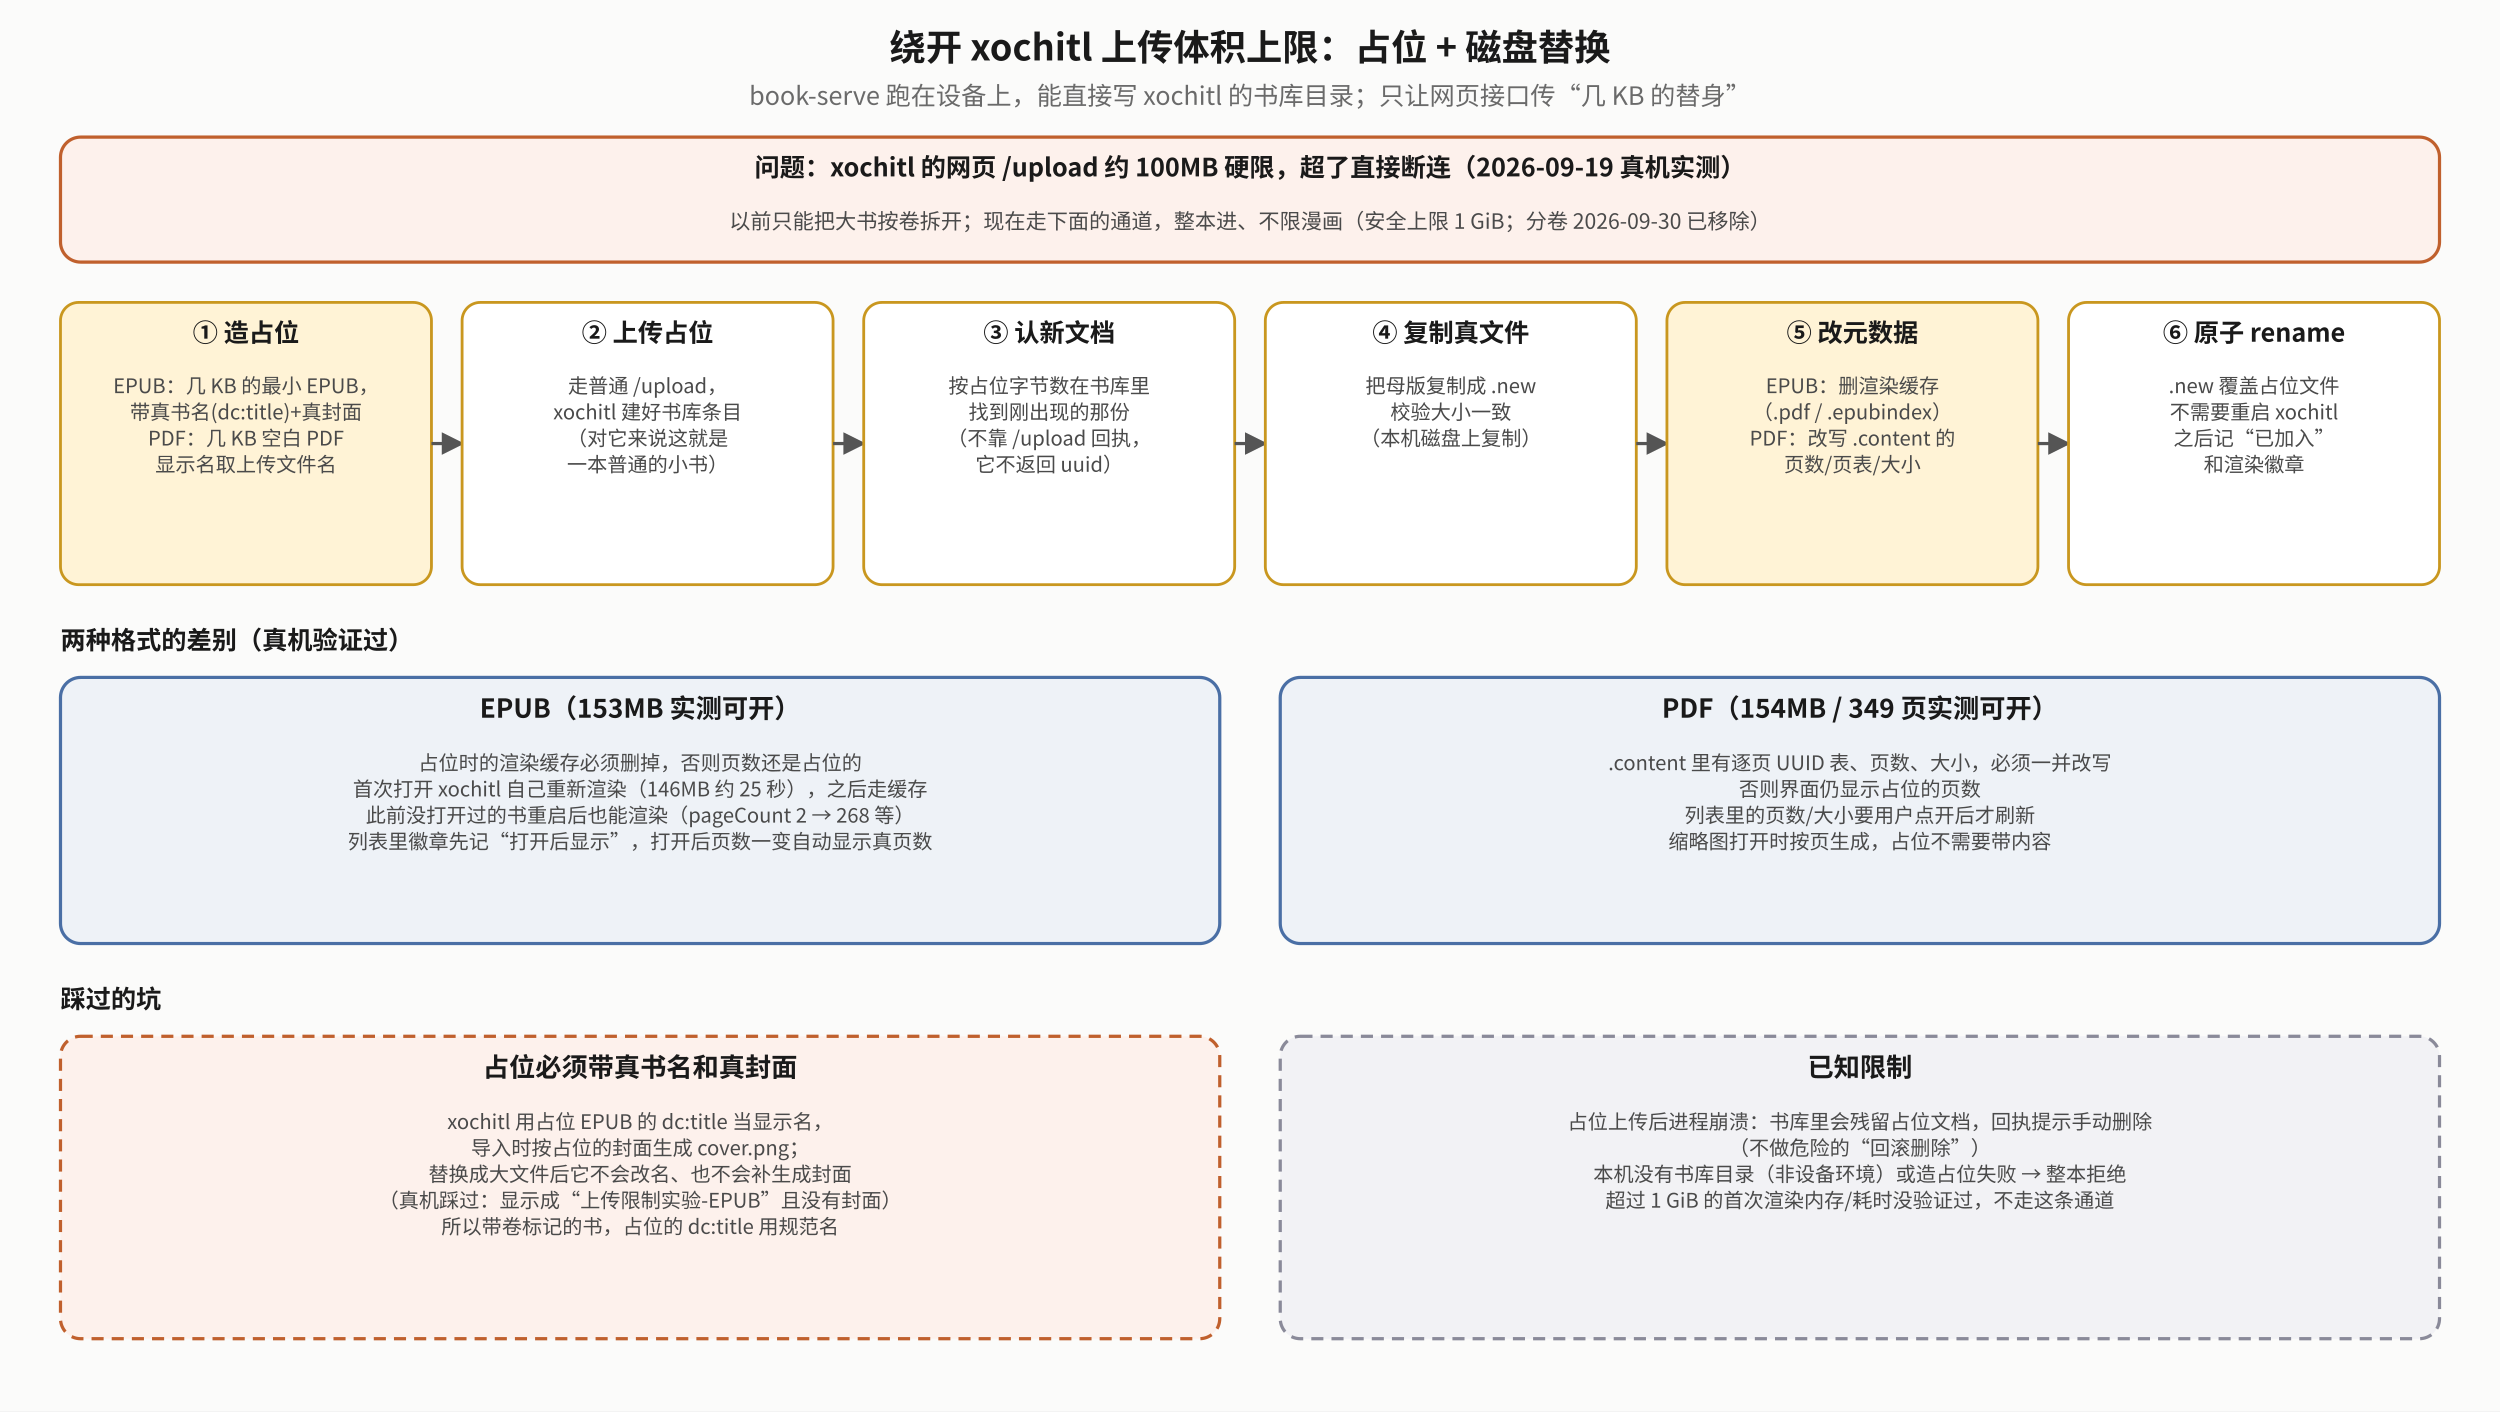
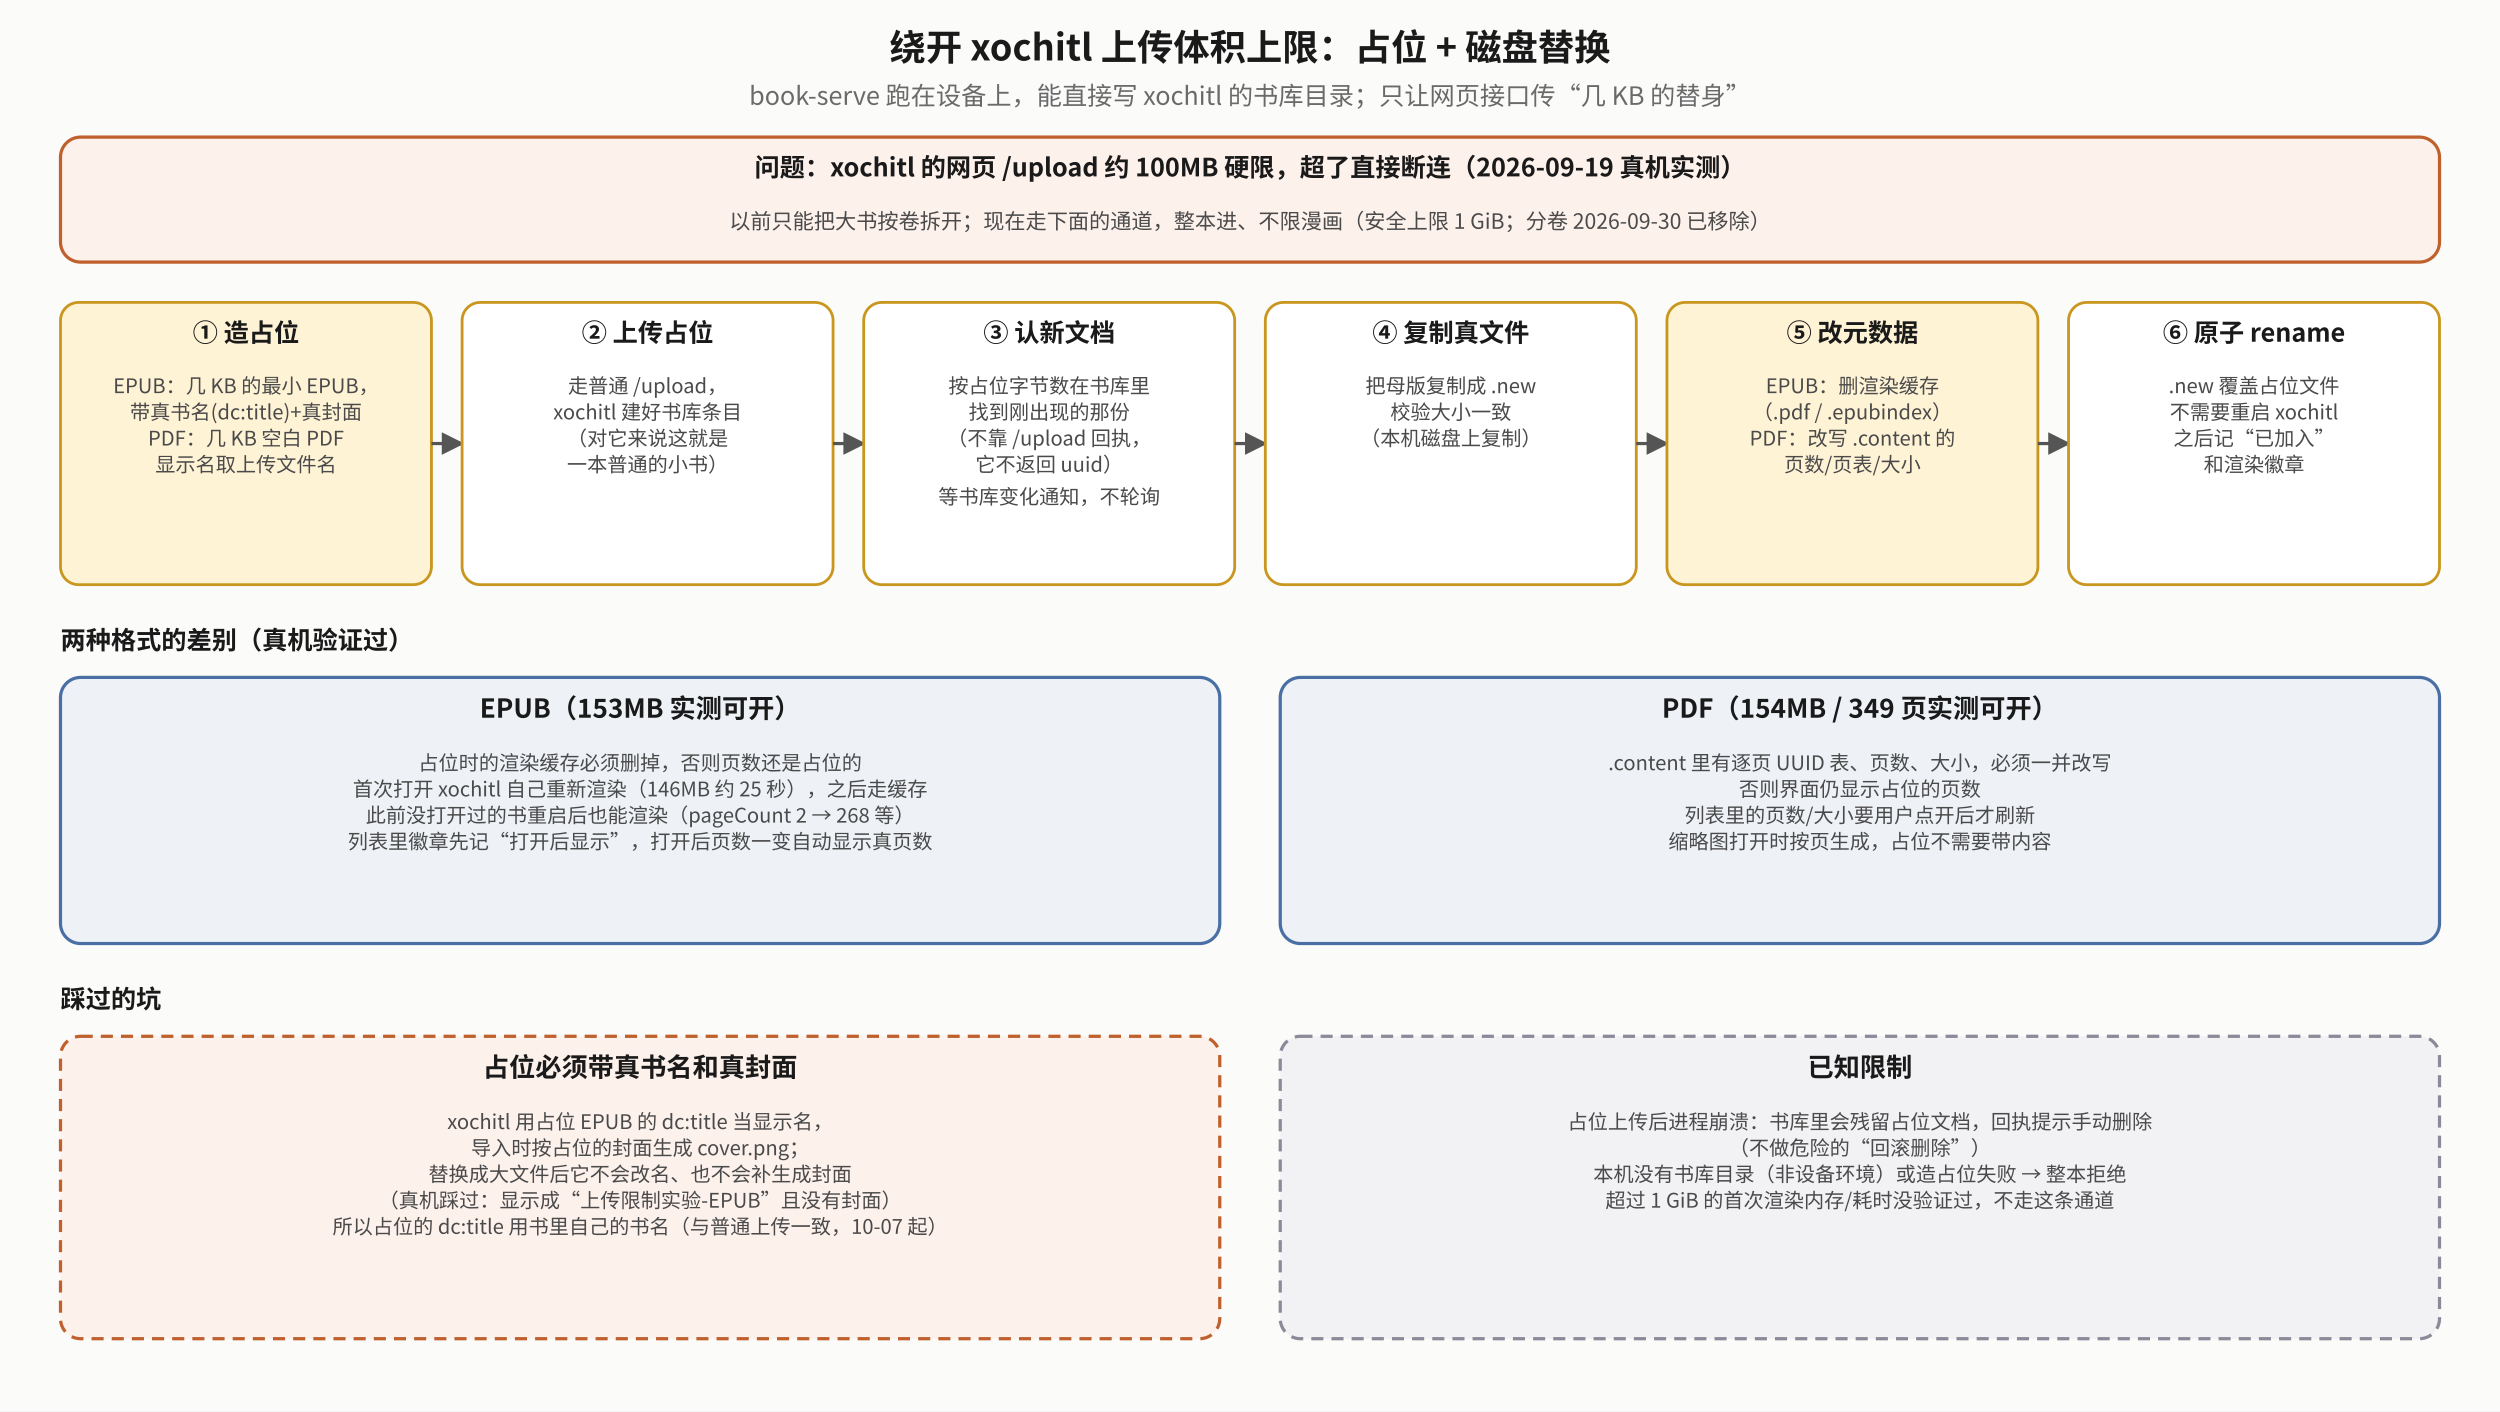
- <svg xmlns="http://www.w3.org/2000/svg" viewBox="0 0 1240 700" font-family="Noto Sans CJK SC, sans-serif">
+ <svg xmlns="http://www.w3.org/2000/svg" viewBox="0 0 1240 700" font-family="Noto Sans SC, Noto Sans CJK SC, sans-serif">
  <defs>
    <marker id="ub-a" viewBox="0 0 10 10" refX="9" refY="5" markerWidth="7" markerHeight="7" orient="auto-start-reverse">
      <path d="M0,0 L10,5 L0,10 z" fill="#555" />
    </marker>
    <marker id="ub-r" viewBox="0 0 10 10" refX="9" refY="5" markerWidth="7" markerHeight="7" orient="auto-start-reverse">
      <path d="M0,0 L10,5 L0,10 z" fill="#b0451f" />
    </marker>
    <marker id="ub-g" viewBox="0 0 10 10" refX="9" refY="5" markerWidth="7" markerHeight="7" orient="auto-start-reverse">
      <path d="M0,0 L10,5 L0,10 z" fill="#2f7d45" />
    </marker>
  </defs>
  <rect x="0" y="0" width="1240" height="700" fill="#fbfbfa" />
  <text x="620.0" y="30" text-anchor="middle" font-size="18" font-weight="bold" fill="#1a1a1a">绕开 xochitl 上传体积上限：占位 + 磁盘替换</text>
  <text x="620.0" y="52" text-anchor="middle" font-size="12.5" fill="#6a6a6a">book-serve 跑在设备上，能直接写 xochitl 的书库目录；只让网页接口传“几 KB 的替身”</text>
  <rect x="30" y="68" width="1180" height="62" rx="10" fill="#fdf1ec" stroke="#c0602d" stroke-width="1.6" />
  <text x="620.0" y="87.5" text-anchor="middle" font-size="12.5" font-weight="bold" fill="#1a1a1a">问题：xochitl 的网页 /upload 约 100MB 硬限，超了直接断连（2026-09-19 真机实测）</text>
  <text x="620.0" y="113.5" text-anchor="middle" font-size="10.5" fill="#4a4a4a">以前只能把大书按卷拆开；现在走下面的通道，整本进、不限漫画（安全上限 1 GiB；分卷 2026-09-30 已移除）</text>
  <rect x="30.0" y="150" width="184" height="140" rx="9" fill="#fff3d6" stroke="#c9971f" stroke-width="1.4" />
  <text x="122.0" y="169.5" text-anchor="middle" font-size="12.5" font-weight="bold" fill="#1a1a1a">① 造占位</text>
  <text x="122.0" y="195.0" text-anchor="middle" font-size="10" fill="#4a4a4a">EPUB：几 KB 的最小 EPUB，</text>
  <text x="122.0" y="208.0" text-anchor="middle" font-size="10" fill="#4a4a4a">带真书名(dc:title)+真封面</text>
  <text x="122.0" y="221.0" text-anchor="middle" font-size="10" fill="#4a4a4a">PDF：几 KB 空白 PDF</text>
  <text x="122.0" y="234.0" text-anchor="middle" font-size="10" fill="#4a4a4a">显示名取上传文件名</text>
  <polyline points="214.0,220 229.2,220" fill="none" stroke="#555" stroke-width="1.6" marker-end="url(#ub-a)" />
  <rect x="229.2" y="150" width="184" height="140" rx="9" fill="#ffffff" stroke="#c9971f" stroke-width="1.4" />
  <text x="321.2" y="169.5" text-anchor="middle" font-size="12.5" font-weight="bold" fill="#1a1a1a">② 上传占位</text>
  <text x="321.2" y="195.0" text-anchor="middle" font-size="10" fill="#4a4a4a">走普通 /upload，</text>
  <text x="321.2" y="208.0" text-anchor="middle" font-size="10" fill="#4a4a4a">xochitl 建好书库条目</text>
  <text x="321.2" y="221.0" text-anchor="middle" font-size="10" fill="#4a4a4a">（对它来说这就是</text>
  <text x="321.2" y="234.0" text-anchor="middle" font-size="10" fill="#4a4a4a">一本普通的小书）</text>
  <text x="321.2" y="247.0" text-anchor="middle" font-size="10" fill="#4a4a4a" />
  <polyline points="413.2,220 428.4,220" fill="none" stroke="#555" stroke-width="1.6" marker-end="url(#ub-a)" />
  <rect x="428.4" y="150" width="184" height="140" rx="9" fill="#ffffff" stroke="#c9971f" stroke-width="1.4" />
  <text x="520.4" y="169.5" text-anchor="middle" font-size="12.5" font-weight="bold" fill="#1a1a1a">③ 认新文档</text>
  <text x="520.4" y="195.0" text-anchor="middle" font-size="10" fill="#4a4a4a">按占位字节数在书库里</text>
  <text x="520.4" y="208.0" text-anchor="middle" font-size="10" fill="#4a4a4a">找到刚出现的那份</text>
  <text x="520.4" y="221.0" text-anchor="middle" font-size="10" fill="#4a4a4a">（不靠 /upload 回执，</text>
  <text x="520.4" y="234.0" text-anchor="middle" font-size="10" fill="#4a4a4a">它不返回 uuid）</text>
+   <text x="520.4" y="250.0" text-anchor="middle" font-size="10" fill="#4a4a4a">等书库变化通知，不轮询</text>
  <polyline points="612.4,220 627.6,220" fill="none" stroke="#555" stroke-width="1.6" marker-end="url(#ub-a)" />
  <rect x="627.6" y="150" width="184" height="140" rx="9" fill="#ffffff" stroke="#c9971f" stroke-width="1.4" />
  <text x="719.6" y="169.5" text-anchor="middle" font-size="12.5" font-weight="bold" fill="#1a1a1a">④ 复制真文件</text>
  <text x="719.6" y="195.0" text-anchor="middle" font-size="10" fill="#4a4a4a">把母版复制成 .new</text>
  <text x="719.6" y="208.0" text-anchor="middle" font-size="10" fill="#4a4a4a">校验大小一致</text>
  <text x="719.6" y="221.0" text-anchor="middle" font-size="10" fill="#4a4a4a">（本机磁盘上复制）</text>
  <text x="719.6" y="234.0" text-anchor="middle" font-size="10" fill="#4a4a4a" />
  <polyline points="811.6,220 826.8,220" fill="none" stroke="#555" stroke-width="1.6" marker-end="url(#ub-a)" />
  <rect x="826.8" y="150" width="184" height="140" rx="9" fill="#fff3d6" stroke="#c9971f" stroke-width="1.4" />
  <text x="918.8" y="169.5" text-anchor="middle" font-size="12.5" font-weight="bold" fill="#1a1a1a">⑤ 改元数据</text>
  <text x="918.8" y="195.0" text-anchor="middle" font-size="10" fill="#4a4a4a">EPUB：删渲染缓存</text>
  <text x="918.8" y="208.0" text-anchor="middle" font-size="10" fill="#4a4a4a">（.pdf / .epubindex）</text>
  <text x="918.8" y="221.0" text-anchor="middle" font-size="10" fill="#4a4a4a">PDF：改写 .content 的</text>
  <text x="918.8" y="234.0" text-anchor="middle" font-size="10" fill="#4a4a4a">页数/页表/大小</text>
  <polyline points="1010.8,220 1026.0,220" fill="none" stroke="#555" stroke-width="1.6" marker-end="url(#ub-a)" />
  <rect x="1026.0" y="150" width="184" height="140" rx="9" fill="#ffffff" stroke="#c9971f" stroke-width="1.4" />
  <text x="1118.0" y="169.5" text-anchor="middle" font-size="12.5" font-weight="bold" fill="#1a1a1a">⑥ 原子 rename</text>
  <text x="1118.0" y="195.0" text-anchor="middle" font-size="10" fill="#4a4a4a">.new 覆盖占位文件</text>
  <text x="1118.0" y="208.0" text-anchor="middle" font-size="10" fill="#4a4a4a">不需要重启 xochitl</text>
  <text x="1118.0" y="221.0" text-anchor="middle" font-size="10" fill="#4a4a4a">之后记“已加入”</text>
  <text x="1118.0" y="234.0" text-anchor="middle" font-size="10" fill="#4a4a4a">和渲染徽章</text>
  <text x="30" y="322" text-anchor="start" font-size="12.5" font-weight="bold" fill="#1a1a1a">两种格式的差别（真机验证过）</text>
  <rect x="30" y="336" width="575" height="132" rx="10" fill="#eef2f7" stroke="#4a6fa5" stroke-width="1.6" />
  <text x="317.5" y="356" text-anchor="middle" font-size="13" font-weight="bold" fill="#1a1a1a">EPUB（153MB 实测可开）</text>
  <text x="317.5" y="382" text-anchor="middle" font-size="10" fill="#4a4a4a">占位时的渲染缓存必须删掉，否则页数还是占位的</text>
  <text x="317.5" y="395" text-anchor="middle" font-size="10" fill="#4a4a4a">首次打开 xochitl 自己重新渲染（146MB 约 25 秒），之后走缓存</text>
  <text x="317.5" y="408" text-anchor="middle" font-size="10" fill="#4a4a4a">此前没打开过的书重启后也能渲染（pageCount 2 → 268 等）</text>
  <text x="317.5" y="421" text-anchor="middle" font-size="10" fill="#4a4a4a">列表里徽章先记“打开后显示”，打开后页数一变自动显示真页数</text>
  <rect x="635" y="336" width="575" height="132" rx="10" fill="#eef2f7" stroke="#4a6fa5" stroke-width="1.6" />
  <text x="922.5" y="356" text-anchor="middle" font-size="13" font-weight="bold" fill="#1a1a1a">PDF（154MB / 349 页实测可开）</text>
  <text x="922.5" y="382" text-anchor="middle" font-size="10" fill="#4a4a4a">.content 里有逐页 UUID 表、页数、大小，必须一并改写</text>
  <text x="922.5" y="395" text-anchor="middle" font-size="10" fill="#4a4a4a">否则界面仍显示占位的页数</text>
  <text x="922.5" y="408" text-anchor="middle" font-size="10" fill="#4a4a4a">列表里的页数/大小要用户点开后才刷新</text>
  <text x="922.5" y="421" text-anchor="middle" font-size="10" fill="#4a4a4a">缩略图打开时按页生成，占位不需要带内容</text>
  <text x="30" y="500" text-anchor="start" font-size="12.5" font-weight="bold" fill="#1a1a1a">踩过的坑</text>
  <rect x="30" y="514" width="575" height="150" rx="10" fill="#fdf1ec" stroke="#c0602d" stroke-width="1.6" stroke-dasharray="6 4" />
  <text x="317.5" y="534" text-anchor="middle" font-size="13" font-weight="bold" fill="#1a1a1a">占位必须带真书名和真封面</text>
  <text x="317.5" y="560" text-anchor="middle" font-size="10" fill="#4a4a4a">xochitl 用占位 EPUB 的 dc:title 当显示名，</text>
  <text x="317.5" y="573" text-anchor="middle" font-size="10" fill="#4a4a4a">导入时按占位的封面生成 cover.png；</text>
  <text x="317.5" y="586" text-anchor="middle" font-size="10" fill="#4a4a4a">替换成大文件后它不会改名、也不会补生成封面</text>
  <text x="317.5" y="599" text-anchor="middle" font-size="10" fill="#4a4a4a">（真机踩过：显示成“上传限制实验-EPUB”且没有封面）</text>
-   <text x="317.5" y="612" text-anchor="middle" font-size="10" fill="#4a4a4a">所以带卷标记的书，占位的 dc:title 用规范名</text>
+   <text x="317.5" y="612" text-anchor="middle" font-size="10" fill="#4a4a4a">所以占位的 dc:title 用书里自己的书名（与普通上传一致，10-07 起）</text>
  <rect x="635" y="514" width="575" height="150" rx="10" fill="#f2f2f5" stroke="#8a8a99" stroke-width="1.6" stroke-dasharray="6 4" />
  <text x="922.5" y="534" text-anchor="middle" font-size="13" font-weight="bold" fill="#1a1a1a">已知限制</text>
  <text x="922.5" y="560" text-anchor="middle" font-size="10" fill="#4a4a4a">占位上传后进程崩溃：书库里会残留占位文档，回执提示手动删除</text>
  <text x="922.5" y="573" text-anchor="middle" font-size="10" fill="#4a4a4a">（不做危险的“回滚删除”）</text>
  <text x="922.5" y="586" text-anchor="middle" font-size="10" fill="#4a4a4a">本机没有书库目录（非设备环境）或造占位失败 → 整本拒绝</text>
  <text x="922.5" y="599" text-anchor="middle" font-size="10" fill="#4a4a4a">超过 1 GiB 的首次渲染内存/耗时没验证过，不走这条通道</text>
</svg>
